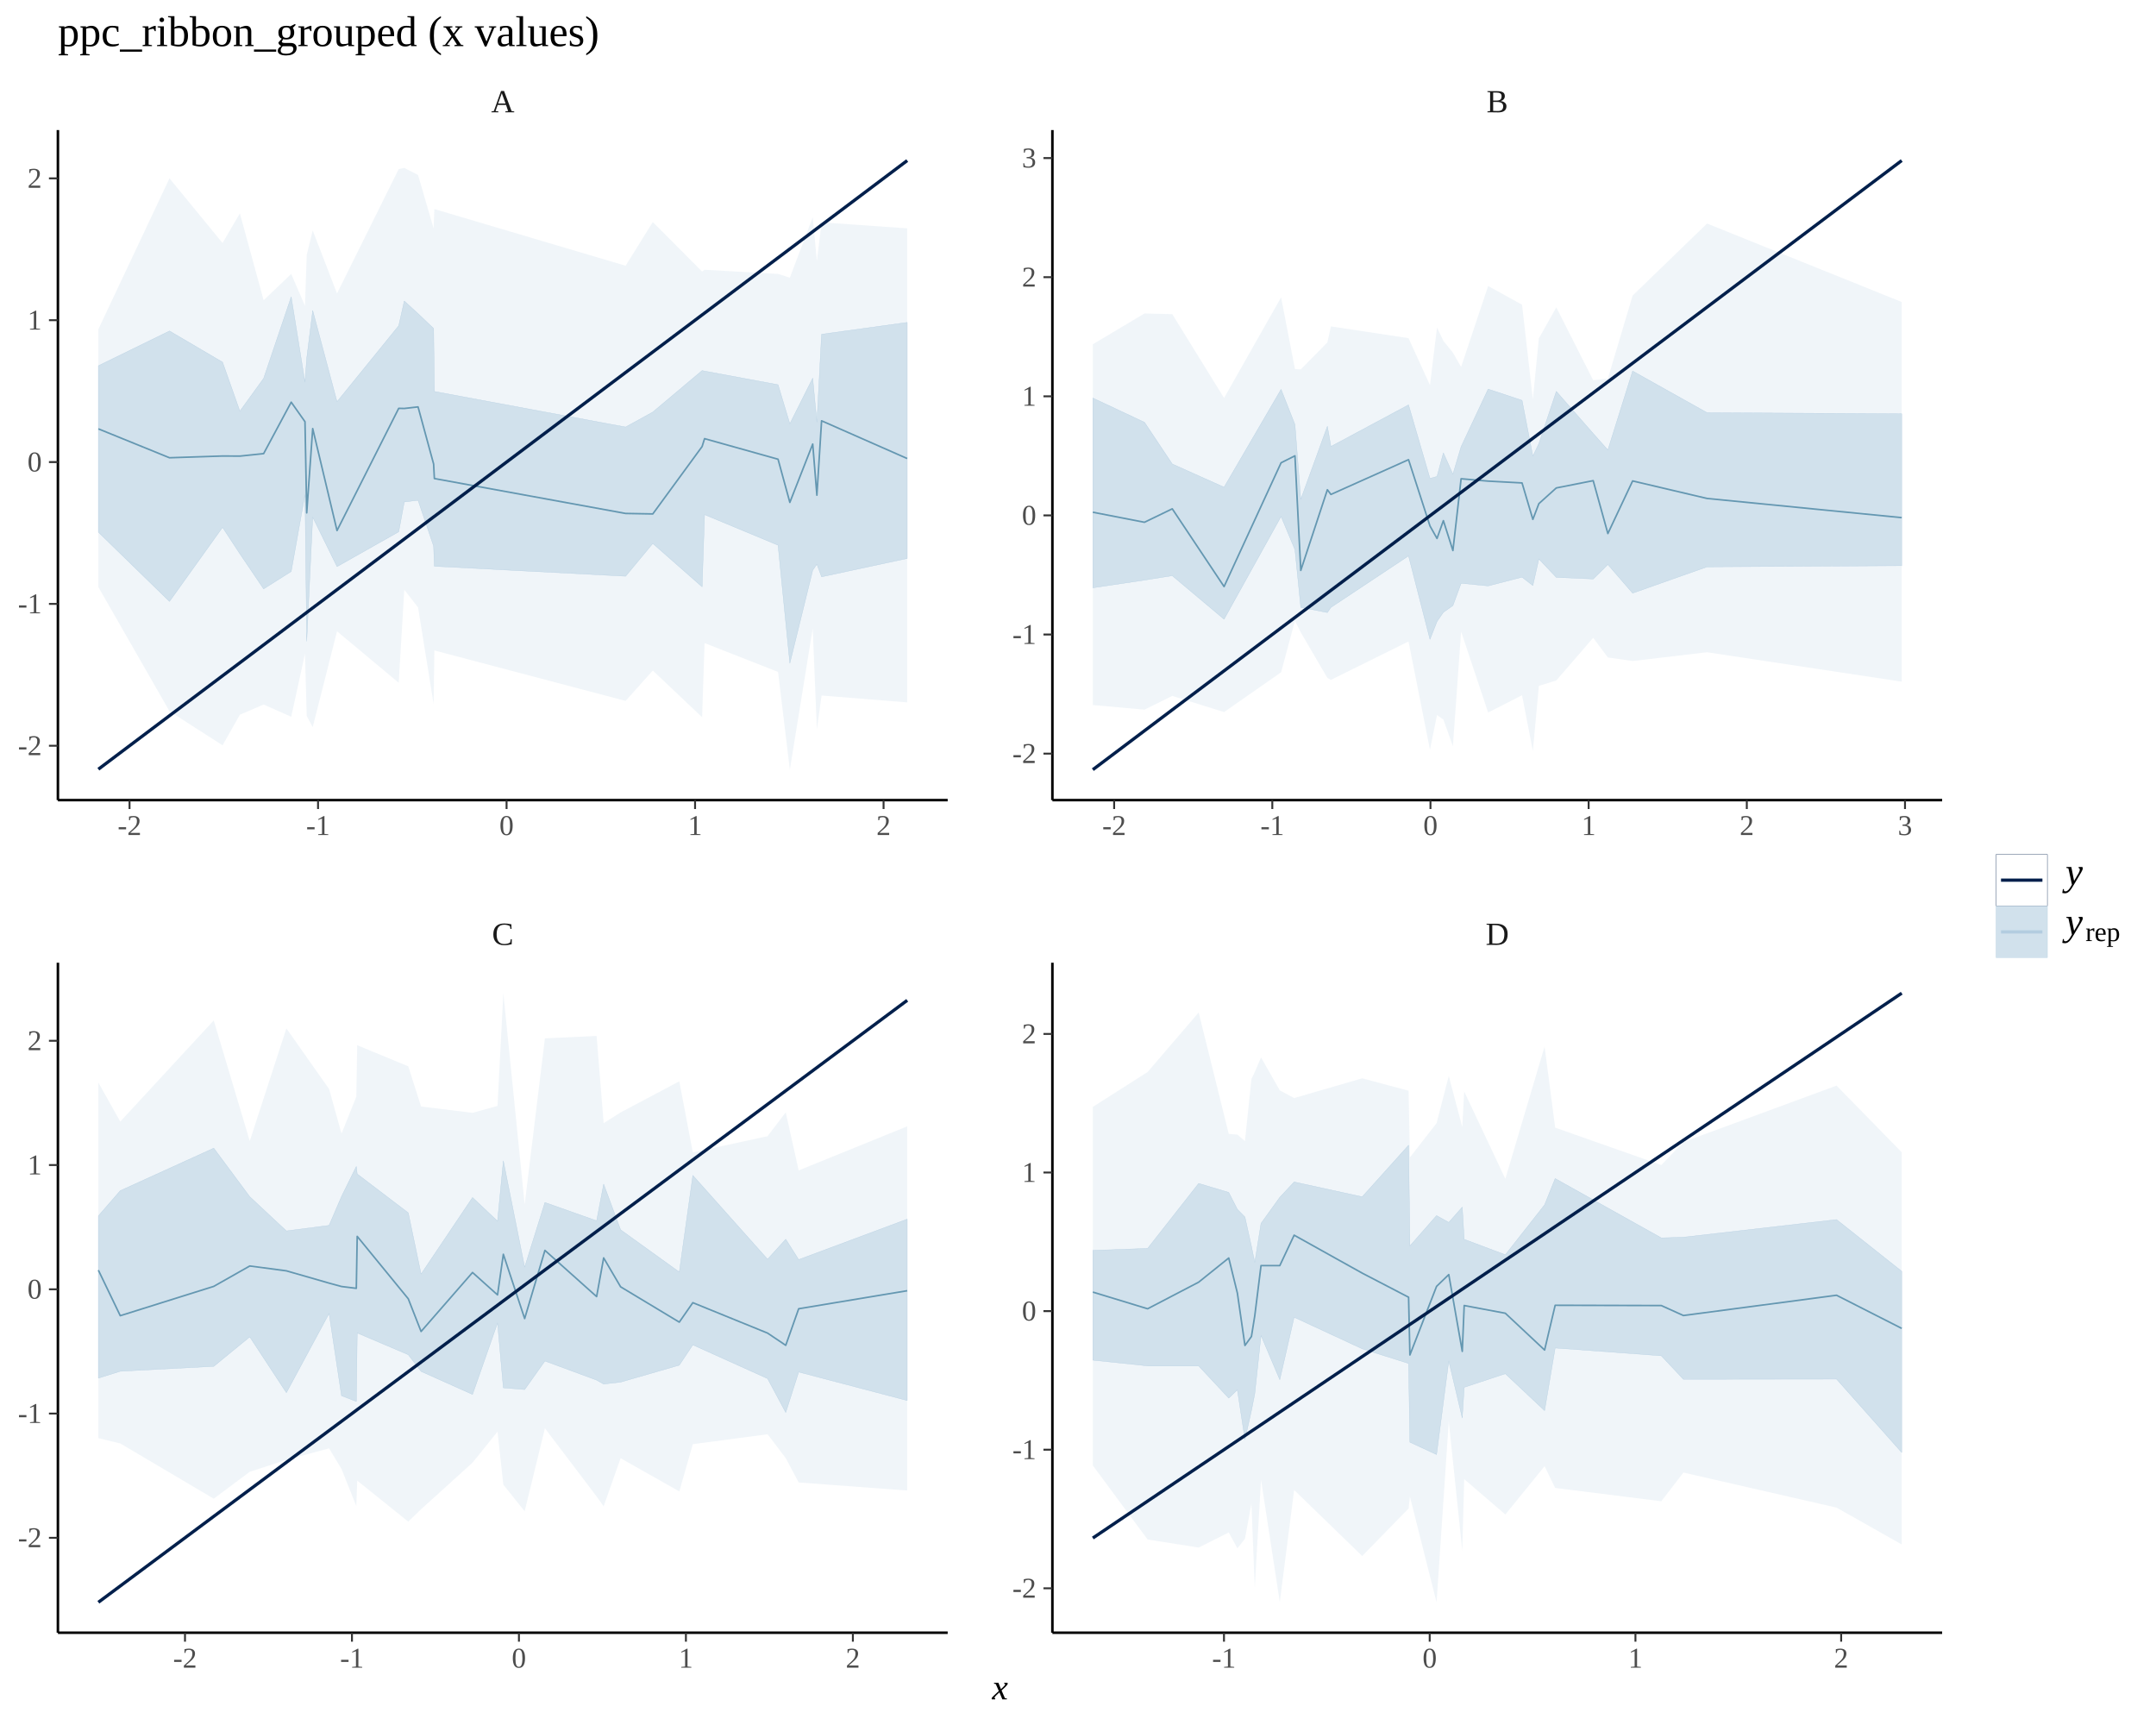
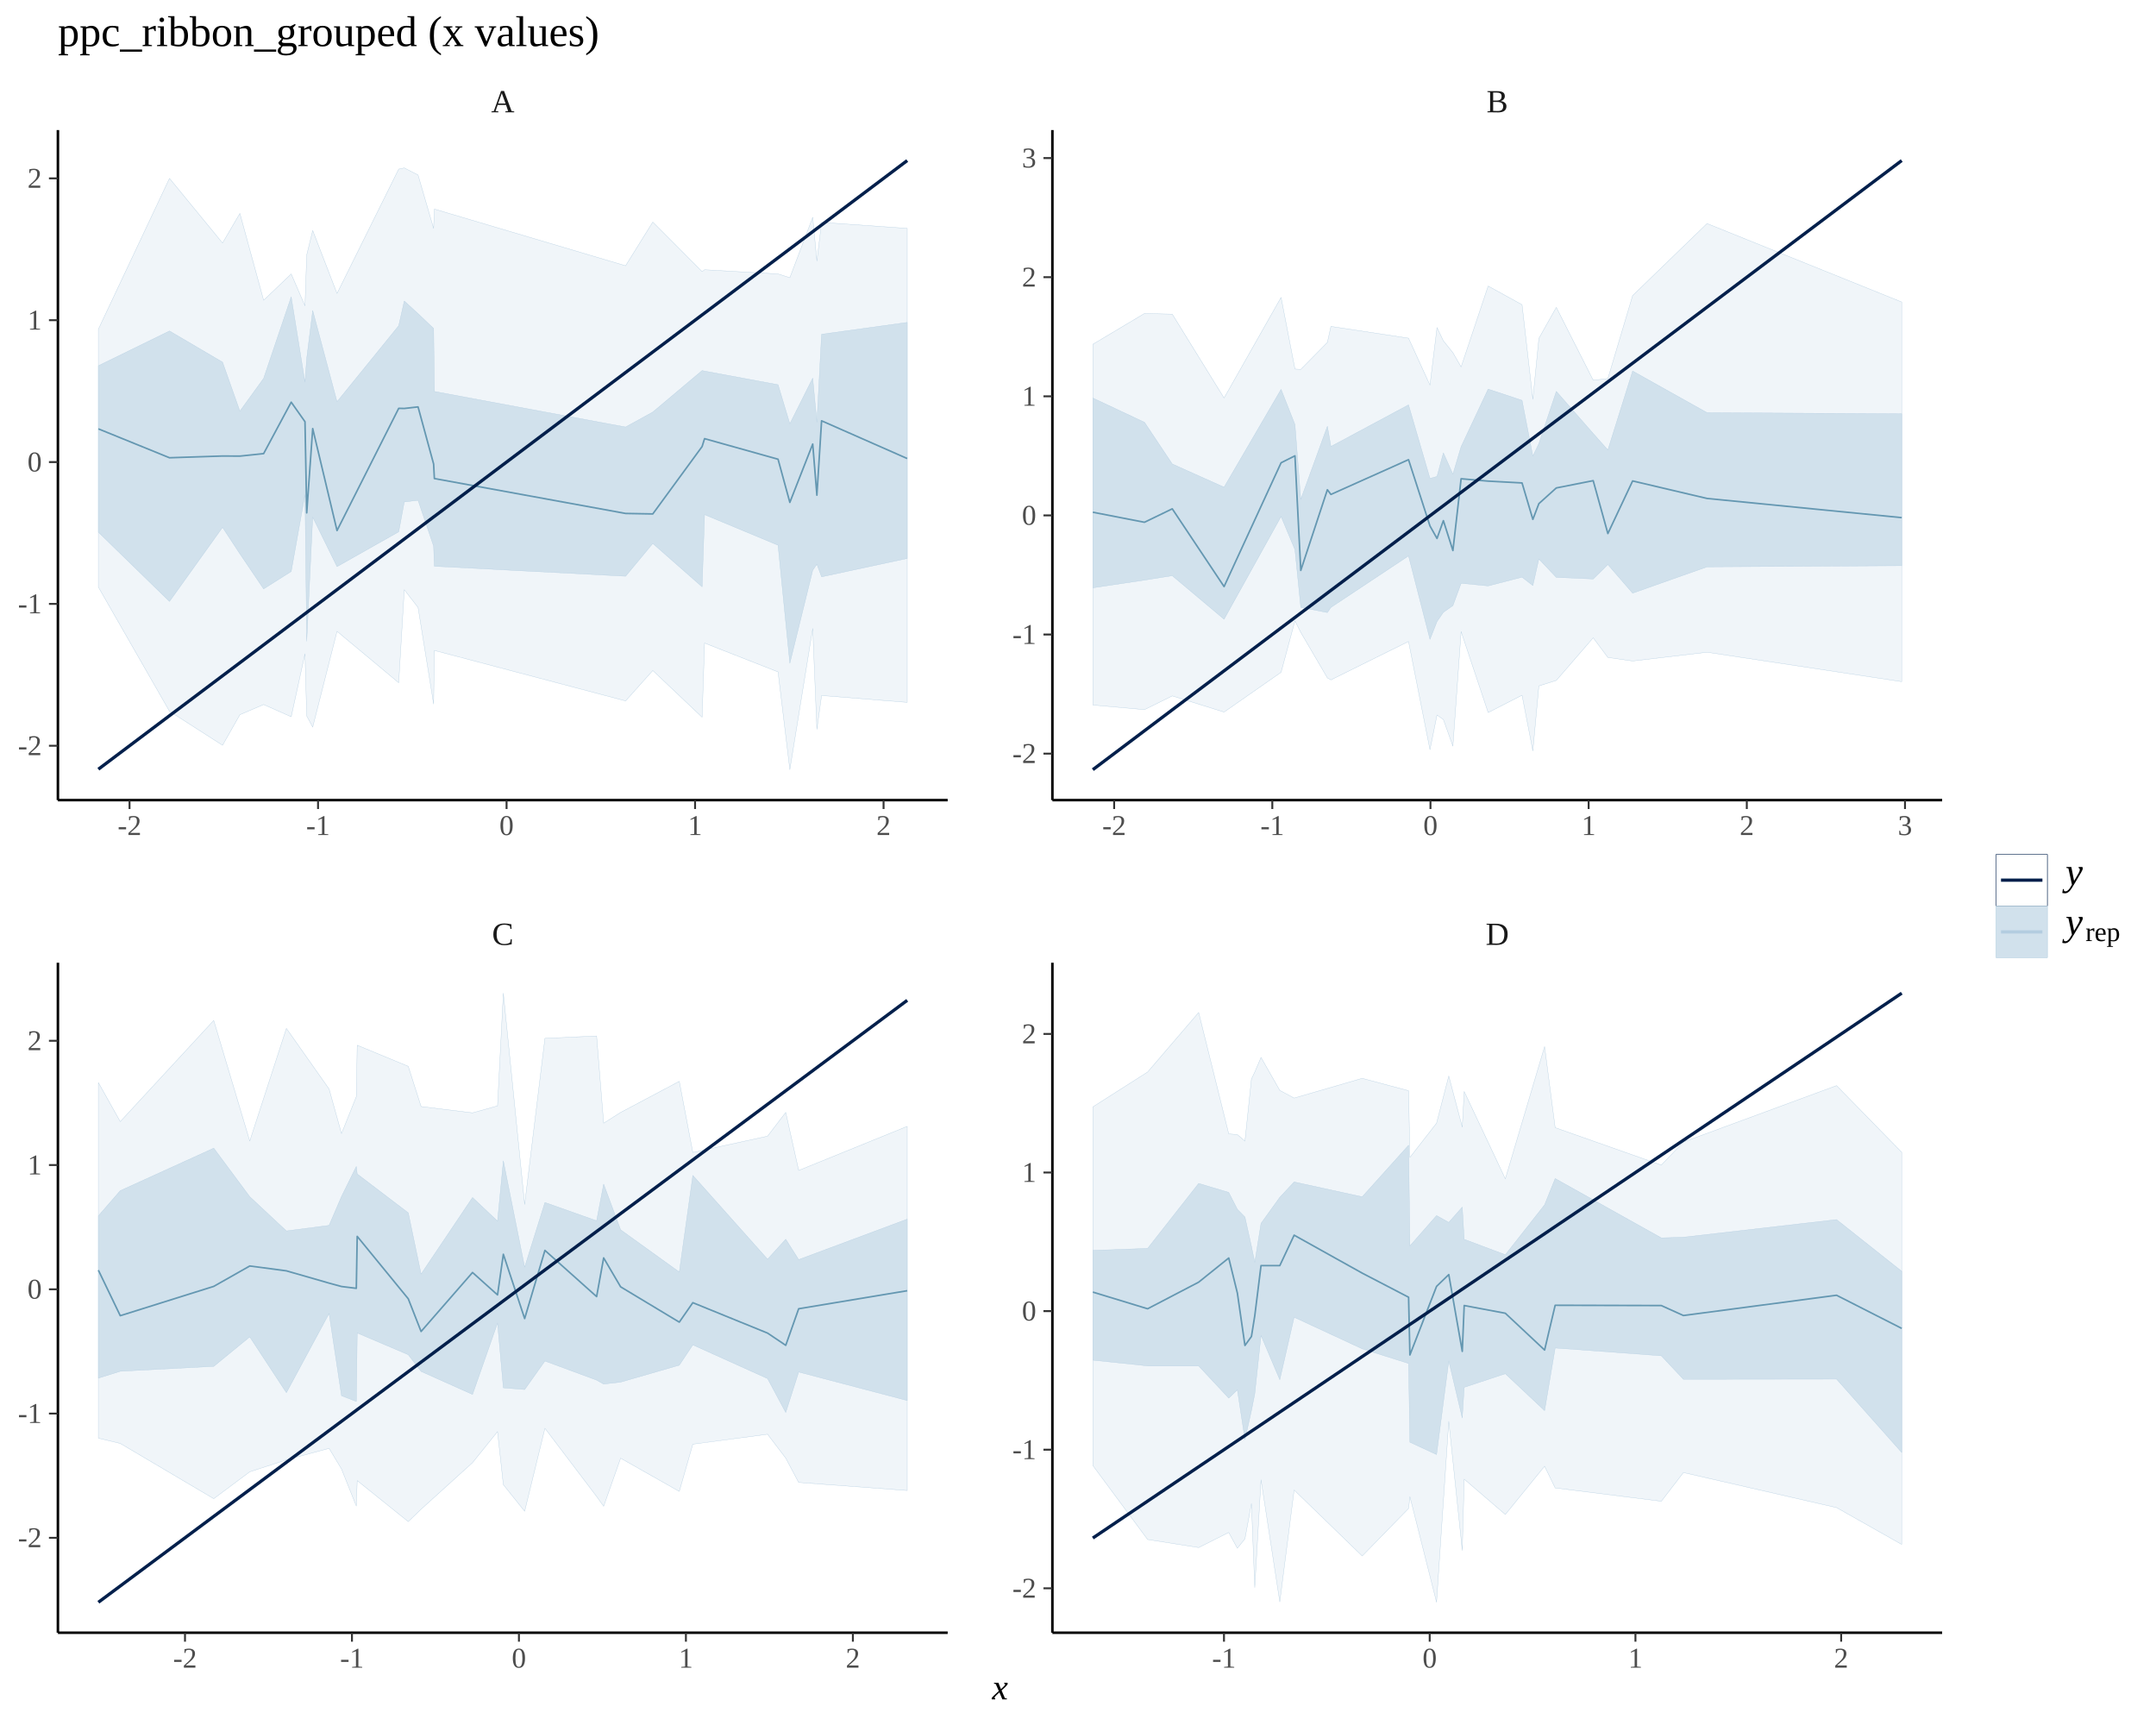
<svg xmlns="http://www.w3.org/2000/svg" viewBox="0 0 720.00 576.00">
  <defs>
    <style type="text/css">
    line, polyline, polygon, path, rect, circle {
      fill: none;
      stroke: #000000;
      stroke-linecap: round;
      stroke-linejoin: round;
      stroke-miterlimit: 10.00;
    }
  </style>
  </defs>
  <rect width="100%" height="100%" style="stroke: none; fill: #FFFFFF;" />
  <defs>
    <clipPath id="cpMTkuMzR8MzE2LjQ4fDI2Ny4xN3w0My40NA==">
      <rect x="19.34" y="43.44" width="297.14" height="223.72" />
    </clipPath>
  </defs>
-   <polygon points="32.85,109.93 56.60,59.55 74.32,81.15 80.11,71.25 88.04,100.26 97.25,91.47 101.85,102.12 102.43,85.12 104.43,76.96 112.55,98.00 133.15,56.46 135.01,56.07 139.61,58.43 144.81,76.28 145.06,69.81 208.92,88.74 218.00,74.14 234.47,90.69 235.29,90.07 259.83,91.47 263.77,92.73 271.41,72.55 272.80,87.17 274.37,74.25 302.97,76.25 302.97,234.53 274.37,232.24 272.80,243.55 271.41,209.84 263.77,257.00 259.83,224.36 235.29,214.73 234.47,239.49 218.00,223.89 208.92,234.04 145.06,217.19 144.81,235.09 139.61,202.83 135.01,196.91 133.15,227.98 112.55,210.80 104.43,242.80 102.43,239.07 101.85,218.29 97.25,239.34 88.04,235.25 80.11,238.65 74.32,248.86 56.60,237.49 32.85,196.03 " style="stroke-width: 1.07; stroke: none; fill: #D1E1EC; fill-opacity: 0.33;" clip-path="url(#cpMTkuMzR8MzE2LjQ4fDI2Ny4xN3w0My40NA==)" />
+   <polygon points="32.85,109.93 56.60,59.55 74.32,81.15 80.11,71.25 88.04,100.26 97.25,91.47 101.85,102.12 102.43,85.12 104.43,76.96 112.55,98.00 133.15,56.46 135.01,56.07 139.61,58.43 144.81,76.28 145.06,69.81 208.92,88.74 218.00,74.14 234.47,90.69 235.29,90.07 259.83,91.47 263.77,92.73 271.41,72.55 272.80,87.17 274.37,74.25 302.97,76.25 302.97,234.53 274.37,232.24 272.80,243.55 271.41,209.84 263.77,257.00 259.83,224.36 235.29,214.73 234.47,239.49 218.00,223.89 208.92,234.04 145.06,217.19 144.81,235.09 139.61,202.83 135.01,196.91 133.15,227.98 112.55,210.80 104.43,242.80 102.43,239.07 101.85,218.29 97.25,239.34 88.04,235.25 80.11,238.65 74.32,248.86 56.60,237.49 32.85,196.03 " style="stroke-width: 0.11; stroke: #B3CDE0; fill: #D1E1EC; fill-opacity: 0.33;" clip-path="url(#cpMTkuMzR8MzE2LjQ4fDI2Ny4xN3w0My40NA==)" />
  <polygon points="32.85,122.13 56.60,110.52 74.32,120.93 80.11,137.30 88.04,126.35 97.25,99.12 101.85,127.62 102.43,119.64 104.43,103.68 112.55,134.14 133.15,108.77 135.01,100.52 139.61,104.73 144.81,109.68 145.06,130.71 208.92,142.59 218.00,137.59 234.47,123.74 235.29,123.91 259.83,128.46 263.77,141.51 271.41,126.27 272.80,140.99 274.37,111.61 302.97,107.66 302.97,186.47 274.37,192.61 272.80,188.39 271.41,190.41 263.77,221.48 259.83,182.05 235.29,171.84 234.47,195.95 218.00,181.47 208.92,192.41 145.06,189.08 144.81,182.37 139.61,167.05 135.01,167.61 133.15,177.57 112.55,189.20 104.43,172.68 102.43,214.12 101.85,165.14 97.25,190.82 88.04,196.64 80.11,184.92 74.32,176.09 56.60,200.83 32.85,177.70 " style="stroke-width: 0.11; stroke: #B3CDE0; fill: #D1E1EC;" clip-path="url(#cpMTkuMzR8MzE2LjQ4fDI2Ny4xN3w0My40NA==)" />
  <polyline points="32.85,143.20 56.60,152.85 74.32,152.27 80.11,152.30 88.04,151.47 97.25,134.29 101.85,140.81 102.43,171.25 104.43,143.11 112.55,177.16 133.15,136.35 135.01,136.39 139.61,135.87 144.81,154.95 145.06,159.79 208.92,171.45 218.00,171.61 234.47,149.10 235.29,146.47 259.83,153.34 263.77,167.76 271.41,148.27 272.80,165.35 274.37,140.51 302.97,153.11 " style="stroke-width: 0.53; stroke: #6497B1; stroke-linecap: butt;" clip-path="url(#cpMTkuMzR8MzE2LjQ4fDI2Ny4xN3w0My40NA==)" />
  <polyline points="32.85,256.85 56.60,238.98 74.32,225.65 80.11,221.30 88.04,215.33 97.25,208.40 101.85,204.94 102.43,204.50 104.43,202.99 112.55,196.89 133.15,181.39 135.01,179.99 139.61,176.53 144.81,172.61 145.06,172.43 208.92,124.37 218.00,117.54 234.47,105.15 235.29,104.54 259.83,86.07 263.77,83.11 271.41,77.36 272.80,76.31 274.37,75.13 302.97,53.61 " style="stroke-width: 1.07; stroke: #011F4B; stroke-linecap: butt;" clip-path="url(#cpMTkuMzR8MzE2LjQ4fDI2Ny4xN3w0My40NA==)" />
  <defs>
    <clipPath id="cpMC4wMHw3MjAuMDB8NTc2LjAwfDAuMDA=">
      <rect x="0.00" y="0.00" width="720.00" height="576.00" />
    </clipPath>
  </defs>
  <defs>
    <clipPath id="cpMTkuMzR8MzE2LjQ4fDU0NS4xOXwzMjEuNDY=">
      <rect x="19.34" y="321.46" width="297.14" height="223.72" />
    </clipPath>
  </defs>
-   <polygon points="32.85,361.48 40.16,374.52 71.38,340.73 83.41,381.02 95.64,343.39 109.90,363.63 114.05,378.53 118.99,366.19 119.29,349.01 136.34,356.06 140.62,369.48 157.80,371.59 166.15,369.27 168.09,331.63 175.21,402.18 181.98,346.72 199.24,345.92 201.59,375.05 207.25,371.46 226.85,361.07 231.37,384.82 256.33,379.38 262.40,371.44 266.72,390.82 302.97,376.10 302.97,497.70 266.72,495.01 262.40,486.88 256.33,478.91 231.37,482.23 226.85,498.00 207.25,486.91 201.59,502.97 199.24,499.69 181.98,476.92 175.21,504.63 168.09,495.74 166.15,478.04 157.80,488.40 140.62,503.96 136.34,508.09 119.29,494.39 118.99,502.89 114.05,490.52 109.90,483.62 95.64,487.47 83.41,491.45 71.38,500.43 40.16,481.98 32.85,480.22 " style="stroke-width: 1.07; stroke: none; fill: #D1E1EC; fill-opacity: 0.33;" clip-path="url(#cpMTkuMzR8MzE2LjQ4fDU0NS4xOXwzMjEuNDY=)" />
+   <polygon points="32.85,361.48 40.16,374.52 71.38,340.73 83.41,381.02 95.64,343.39 109.90,363.63 114.05,378.53 118.99,366.19 119.29,349.01 136.34,356.06 140.62,369.48 157.80,371.59 166.15,369.27 168.09,331.63 175.21,402.18 181.98,346.72 199.24,345.92 201.59,375.05 207.25,371.46 226.85,361.07 231.37,384.82 256.33,379.38 262.40,371.44 266.72,390.82 302.97,376.10 302.97,497.70 266.72,495.01 262.40,486.88 256.33,478.91 231.37,482.23 226.85,498.00 207.25,486.91 201.59,502.97 199.24,499.69 181.98,476.92 175.21,504.63 168.09,495.74 166.15,478.04 157.80,488.40 140.62,503.96 136.34,508.09 119.29,494.39 118.99,502.89 114.05,490.52 109.90,483.62 95.64,487.47 83.41,491.45 71.38,500.43 40.16,481.98 32.85,480.22 " style="stroke-width: 0.11; stroke: #B3CDE0; fill: #D1E1EC; fill-opacity: 0.33;" clip-path="url(#cpMTkuMzR8MzE2LjQ4fDU0NS4xOXwzMjEuNDY=)" />
  <polygon points="32.85,406.00 40.16,397.59 71.38,383.39 83.41,399.60 95.64,411.02 109.90,409.17 114.05,399.52 118.99,389.50 119.29,392.01 136.34,404.98 140.62,425.43 157.80,399.87 166.15,407.74 168.09,387.63 175.21,423.13 181.98,401.52 199.24,407.63 201.59,395.39 207.25,410.64 226.85,424.75 231.37,392.48 256.33,420.47 262.40,413.79 266.72,420.60 302.97,407.09 302.97,467.65 266.72,458.13 262.40,471.65 256.33,460.32 231.37,449.07 226.85,455.85 207.25,461.51 201.59,462.16 199.24,460.83 181.98,454.46 175.21,463.99 168.09,463.41 166.15,441.79 157.80,465.61 140.62,457.93 136.34,452.35 119.29,445.09 118.99,467.96 114.05,466.05 109.90,438.58 95.64,465.04 83.41,446.40 71.38,456.24 40.16,457.89 32.85,460.18 " style="stroke-width: 0.11; stroke: #B3CDE0; fill: #D1E1EC;" clip-path="url(#cpMTkuMzR8MzE2LjQ4fDU0NS4xOXwzMjEuNDY=)" />
  <polyline points="32.85,424.12 40.16,439.33 71.38,429.54 83.41,422.73 95.64,424.35 109.90,428.45 114.05,429.58 118.99,430.19 119.29,412.84 136.34,433.68 140.62,444.60 157.80,424.90 166.15,432.38 168.09,418.81 175.21,440.29 181.98,417.52 199.24,432.95 201.59,420.03 207.25,429.68 226.85,441.48 231.37,434.98 256.33,445.14 262.40,449.22 266.72,437.01 302.97,430.99 " style="stroke-width: 0.53; stroke: #6497B1; stroke-linecap: butt;" clip-path="url(#cpMTkuMzR8MzE2LjQ4fDU0NS4xOXwzMjEuNDY=)" />
  <polyline points="32.85,535.02 40.16,529.58 71.38,506.34 83.41,497.39 95.64,488.29 109.90,477.68 114.05,474.59 118.99,470.92 119.29,470.69 136.34,458.01 140.62,454.83 157.80,442.04 166.15,435.83 168.09,434.38 175.21,429.09 181.98,424.05 199.24,411.20 201.59,409.46 207.25,405.24 226.85,390.66 231.37,387.30 256.33,368.73 262.40,364.21 266.72,361.00 302.97,334.02 " style="stroke-width: 1.07; stroke: #011F4B; stroke-linecap: butt;" clip-path="url(#cpMTkuMzR8MzE2LjQ4fDU0NS4xOXwzMjEuNDY=)" />
  <defs>
    <clipPath id="cpMC4wMHw3MjAuMDB8NTc2LjAwfDAuMDA=">
      <rect x="0.00" y="0.00" width="720.00" height="576.00" />
    </clipPath>
  </defs>
  <defs>
    <clipPath id="cpMzUxLjQ1fDY0OC41OHwyNjcuMTd8NDMuNDQ=">
      <rect x="351.45" y="43.44" width="297.14" height="223.72" />
    </clipPath>
  </defs>
-   <polygon points="364.95,114.96 382.20,104.67 391.48,104.90 408.78,132.90 427.82,99.30 432.45,123.23 434.40,123.35 443.28,114.33 444.46,108.99 470.38,112.92 477.54,128.61 479.89,109.38 482.02,113.81 485.20,117.76 487.94,122.53 496.97,95.51 508.29,101.74 511.90,133.34 513.91,112.99 519.73,102.63 532.05,126.96 536.95,126.42 545.22,98.70 570.07,74.64 635.08,100.84 635.08,227.61 570.07,217.79 545.22,220.72 536.95,219.53 532.05,212.97 519.73,227.21 513.91,229.02 511.90,250.74 508.29,232.14 496.97,237.93 487.94,210.88 485.20,249.15 482.02,240.26 479.89,238.75 477.54,250.34 470.38,214.19 444.46,227.02 443.28,226.36 434.40,211.16 432.45,207.31 427.82,224.49 408.78,237.77 391.48,232.37 382.20,236.96 364.95,235.42 " style="stroke-width: 1.07; stroke: none; fill: #D1E1EC; fill-opacity: 0.33;" clip-path="url(#cpMzUxLjQ1fDY0OC41OHwyNjcuMTd8NDMuNDQ=)" />
+   <polygon points="364.95,114.96 382.20,104.67 391.48,104.90 408.78,132.90 427.82,99.30 432.45,123.23 434.40,123.35 443.28,114.33 444.46,108.99 470.38,112.92 477.54,128.61 479.89,109.38 482.02,113.81 485.20,117.76 487.94,122.53 496.97,95.51 508.29,101.74 511.90,133.34 513.91,112.99 519.73,102.63 532.05,126.96 536.95,126.42 545.22,98.70 570.07,74.64 635.08,100.84 635.08,227.61 570.07,217.79 545.22,220.72 536.95,219.53 532.05,212.97 519.73,227.21 513.91,229.02 511.90,250.74 508.29,232.14 496.97,237.93 487.94,210.88 485.20,249.15 482.02,240.26 479.89,238.75 477.54,250.34 470.38,214.19 444.46,227.02 443.28,226.36 434.40,211.16 432.45,207.31 427.82,224.49 408.78,237.77 391.48,232.37 382.20,236.96 364.95,235.42 " style="stroke-width: 0.11; stroke: #B3CDE0; fill: #D1E1EC; fill-opacity: 0.33;" clip-path="url(#cpMzUxLjQ1fDY0OC41OHwyNjcuMTd8NDMuNDQ=)" />
  <polygon points="364.95,132.91 382.20,141.01 391.48,154.93 408.78,162.68 427.82,130.02 432.45,141.76 434.40,166.74 443.28,142.34 444.46,149.09 470.38,135.19 477.54,159.75 479.89,159.10 482.02,151.22 485.20,158.34 487.94,149.15 496.97,129.93 508.29,133.68 511.90,152.29 513.91,148.13 519.73,130.68 532.05,144.75 536.95,150.26 545.22,123.90 570.07,137.80 635.08,138.16 635.08,188.88 570.07,189.28 545.22,198.06 536.95,188.51 532.05,193.33 519.73,192.79 513.91,186.63 511.90,195.52 508.29,192.72 496.97,195.64 487.94,194.76 485.20,202.21 482.02,204.45 479.89,207.53 477.54,213.49 470.38,185.62 444.46,202.82 443.28,204.54 434.40,202.81 432.45,183.55 427.82,172.46 408.78,206.77 391.48,192.23 382.20,193.71 364.95,196.28 " style="stroke-width: 0.11; stroke: #B3CDE0; fill: #D1E1EC;" clip-path="url(#cpMzUxLjQ1fDY0OC41OHwyNjcuMTd8NDMuNDQ=)" />
  <polyline points="364.95,171.04 382.20,174.39 391.48,169.90 408.78,195.87 427.82,154.53 432.45,152.20 434.40,190.46 443.28,163.53 444.46,165.10 470.38,153.49 477.54,175.62 479.89,179.80 482.02,173.85 485.20,183.83 487.94,159.86 496.97,160.65 508.29,161.26 511.90,173.43 513.91,168.17 519.73,162.93 532.05,160.50 536.95,178.16 545.22,160.59 570.07,166.44 635.08,172.85 " style="stroke-width: 0.53; stroke: #6497B1; stroke-linecap: butt;" clip-path="url(#cpMzUxLjQ1fDY0OC41OHwyNjcuMTd8NDMuNDQ=)" />
  <polyline points="364.95,257.00 382.20,244.01 391.48,237.02 408.78,224.00 427.82,209.66 432.45,206.18 434.40,204.71 443.28,198.02 444.46,197.13 470.38,177.62 477.54,172.22 479.89,170.45 482.02,168.86 485.20,166.46 487.94,164.40 496.97,157.60 508.29,149.07 511.90,146.35 513.91,144.84 519.73,140.46 532.05,131.18 536.95,127.49 545.22,121.27 570.07,102.55 635.08,53.61 " style="stroke-width: 1.07; stroke: #011F4B; stroke-linecap: butt;" clip-path="url(#cpMzUxLjQ1fDY0OC41OHwyNjcuMTd8NDMuNDQ=)" />
  <defs>
    <clipPath id="cpMC4wMHw3MjAuMDB8NTc2LjAwfDAuMDA=">
      <rect x="0.00" y="0.00" width="720.00" height="576.00" />
    </clipPath>
  </defs>
  <defs>
    <clipPath id="cpMzUxLjQ1fDY0OC41OHw1NDUuMTl8MzIxLjQ2">
      <rect x="351.45" y="321.46" width="297.14" height="223.72" />
    </clipPath>
  </defs>
-   <polygon points="364.95,369.61 383.25,357.96 400.30,338.08 410.34,378.62 413.22,378.86 415.75,381.03 417.92,360.31 419.03,357.98 421.12,353.09 427.39,364.09 432.18,366.66 454.91,360.07 470.40,364.21 470.84,386.48 479.74,375.05 483.82,359.28 488.33,376.37 488.97,364.46 502.71,393.63 515.82,349.46 519.35,376.54 554.80,389.02 562.18,381.34 613.32,362.50 635.08,384.76 635.08,515.71 613.32,503.41 562.18,491.70 554.80,501.29 519.35,496.84 515.82,489.58 502.71,505.71 488.97,493.90 488.33,517.73 483.82,474.62 479.74,535.02 470.84,499.73 470.40,503.70 454.91,519.57 432.18,497.53 427.39,534.92 421.12,494.13 419.03,530.12 417.92,502.06 415.75,513.83 413.22,516.99 410.34,511.71 400.30,516.75 383.25,514.06 364.95,489.34 " style="stroke-width: 1.07; stroke: none; fill: #D1E1EC; fill-opacity: 0.33;" clip-path="url(#cpMzUxLjQ1fDY0OC41OHw1NDUuMTl8MzIxLjQ2)" />
+   <polygon points="364.95,369.61 383.25,357.96 400.30,338.08 410.34,378.62 413.22,378.86 415.75,381.03 417.92,360.31 419.03,357.98 421.12,353.09 427.39,364.09 432.18,366.66 454.91,360.07 470.40,364.21 470.84,386.48 479.74,375.05 483.82,359.28 488.33,376.37 488.97,364.46 502.71,393.63 515.82,349.46 519.35,376.54 554.80,389.02 562.18,381.34 613.32,362.50 635.08,384.76 635.08,515.71 613.32,503.41 562.18,491.70 554.80,501.29 519.35,496.84 515.82,489.58 502.71,505.71 488.97,493.90 488.33,517.73 483.82,474.62 479.74,535.02 470.84,499.73 470.40,503.70 454.91,519.57 432.18,497.53 427.39,534.92 421.12,494.13 419.03,530.12 417.92,502.06 415.75,513.83 413.22,516.99 410.34,511.71 400.30,516.75 383.25,514.06 364.95,489.34 " style="stroke-width: 0.11; stroke: #B3CDE0; fill: #D1E1EC; fill-opacity: 0.33;" clip-path="url(#cpMzUxLjQ1fDY0OC41OHw1NDUuMTl8MzIxLjQ2)" />
  <polygon points="364.95,417.52 383.25,416.86 400.30,395.16 410.34,398.17 413.22,403.81 415.75,406.39 417.92,416.16 419.03,421.55 421.12,408.51 427.39,399.80 432.18,394.67 454.91,399.63 470.40,382.41 470.84,416.03 479.74,405.90 483.82,408.18 488.33,403.07 488.97,413.83 502.71,418.98 515.82,402.31 519.35,393.54 554.80,413.35 562.18,413.12 613.32,407.24 635.08,424.49 635.08,485.00 613.32,460.50 562.18,460.56 554.80,452.71 519.35,450.11 515.82,471.03 502.71,458.70 488.97,463.24 488.33,473.49 483.82,454.46 479.74,485.69 470.84,481.57 470.40,455.27 454.91,450.38 432.18,439.84 427.39,460.71 421.12,445.94 419.03,465.42 417.92,471.02 415.75,480.68 413.22,464.10 410.34,466.85 400.30,456.10 383.25,456.09 364.95,454.17 " style="stroke-width: 0.11; stroke: #B3CDE0; fill: #D1E1EC;" clip-path="url(#cpMzUxLjQ1fDY0OC41OHw1NDUuMTl8MzIxLjQ2)" />
  <polyline points="364.95,431.44 383.25,437.02 400.30,428.13 410.34,420.06 413.22,431.77 415.75,449.27 417.92,446.27 419.03,439.37 421.12,422.60 427.39,422.60 432.18,412.44 454.91,425.11 470.40,433.16 470.84,452.44 479.74,429.54 483.82,425.60 488.33,451.24 488.97,435.93 502.71,438.51 515.82,450.79 519.35,435.85 554.80,435.94 562.18,439.27 613.32,432.50 635.08,443.57 " style="stroke-width: 0.53; stroke: #6497B1; stroke-linecap: butt;" clip-path="url(#cpMzUxLjQ1fDY0OC41OHw1NDUuMTl8MzIxLjQ2)" />
  <polyline points="364.95,513.57 383.25,501.24 400.30,489.76 410.34,483.00 413.22,481.06 415.75,479.36 417.92,477.89 419.03,477.15 421.12,475.74 427.39,471.51 432.18,468.29 454.91,452.98 470.40,442.55 470.84,442.25 479.74,436.26 483.82,433.51 488.33,430.47 488.97,430.04 502.71,420.78 515.82,411.96 519.35,409.57 554.80,385.70 562.18,380.73 613.32,346.29 635.08,331.63 " style="stroke-width: 1.07; stroke: #011F4B; stroke-linecap: butt;" clip-path="url(#cpMzUxLjQ1fDY0OC41OHw1NDUuMTl8MzIxLjQ2)" />
  <defs>
    <clipPath id="cpMC4wMHw3MjAuMDB8NTc2LjAwfDAuMDA=">
      <rect x="0.00" y="0.00" width="720.00" height="576.00" />
    </clipPath>
  </defs>
  <defs>
    <clipPath id="cpMTkuMzR8MzE2LjQ4fDMyMS40NnwzMDIuNTE=">
      <rect x="19.34" y="302.51" width="297.14" height="18.95" />
    </clipPath>
  </defs>
  <g clip-path="url(#cpMTkuMzR8MzE2LjQ4fDMyMS40NnwzMDIuNTE=)">
    <text x="164.31" y="315.51" style="font-size: 10.80px; fill: #1A1A1A; font-family: Liberation Serif;" textLength="7.20px" lengthAdjust="spacingAndGlyphs">C</text>
  </g>
  <defs>
    <clipPath id="cpMC4wMHw3MjAuMDB8NTc2LjAwfDAuMDA=">
      <rect x="0.00" y="0.00" width="720.00" height="576.00" />
    </clipPath>
  </defs>
  <defs>
    <clipPath id="cpMzUxLjQ1fDY0OC41OHwzMjEuNDZ8MzAyLjUx">
      <rect x="351.45" y="302.51" width="297.14" height="18.95" />
    </clipPath>
  </defs>
  <g clip-path="url(#cpMzUxLjQ1fDY0OC41OHwzMjEuNDZ8MzAyLjUx)">
    <text x="496.12" y="315.51" style="font-size: 10.80px; fill: #1A1A1A; font-family: Liberation Serif;" textLength="7.80px" lengthAdjust="spacingAndGlyphs">D</text>
  </g>
  <defs>
    <clipPath id="cpMC4wMHw3MjAuMDB8NTc2LjAwfDAuMDA=">
      <rect x="0.00" y="0.00" width="720.00" height="576.00" />
    </clipPath>
  </defs>
  <defs>
    <clipPath id="cpMTkuMzR8MzE2LjQ4fDQzLjQ0fDI0LjQ5">
      <rect x="19.34" y="24.49" width="297.14" height="18.95" />
    </clipPath>
  </defs>
  <g clip-path="url(#cpMTkuMzR8MzE2LjQ4fDQzLjQ0fDI0LjQ5)">
    <text x="164.01" y="37.50" style="font-size: 10.80px; fill: #1A1A1A; font-family: Liberation Serif;" textLength="7.80px" lengthAdjust="spacingAndGlyphs">A</text>
  </g>
  <defs>
    <clipPath id="cpMC4wMHw3MjAuMDB8NTc2LjAwfDAuMDA=">
      <rect x="0.00" y="0.00" width="720.00" height="576.00" />
    </clipPath>
  </defs>
  <defs>
    <clipPath id="cpMzUxLjQ1fDY0OC41OHw0My40NHwyNC40OQ==">
      <rect x="351.45" y="24.49" width="297.14" height="18.95" />
    </clipPath>
  </defs>
  <g clip-path="url(#cpMzUxLjQ1fDY0OC41OHw0My40NHwyNC40OQ==)">
    <text x="496.41" y="37.50" style="font-size: 10.80px; fill: #1A1A1A; font-family: Liberation Serif;" textLength="7.20px" lengthAdjust="spacingAndGlyphs">B</text>
  </g>
  <defs>
    <clipPath id="cpMC4wMHw3MjAuMDB8NTc2LjAwfDAuMDA=">
      <rect x="0.00" y="0.00" width="720.00" height="576.00" />
    </clipPath>
  </defs>
  <polyline points="19.34,545.19 316.48,545.19 " style="stroke-width: 0.85; stroke-linecap: butt;" clip-path="url(#cpMC4wMHw3MjAuMDB8NTc2LjAwfDAuMDA=)" />
  <polyline points="61.78,548.17 61.78,545.19 " style="stroke-width: 0.64; stroke: #333333; stroke-linecap: butt;" clip-path="url(#cpMC4wMHw3MjAuMDB8NTc2LjAwfDAuMDA=)" />
  <polyline points="117.54,548.17 117.54,545.19 " style="stroke-width: 0.64; stroke: #333333; stroke-linecap: butt;" clip-path="url(#cpMC4wMHw3MjAuMDB8NTc2LjAwfDAuMDA=)" />
  <polyline points="173.30,548.17 173.30,545.19 " style="stroke-width: 0.64; stroke: #333333; stroke-linecap: butt;" clip-path="url(#cpMC4wMHw3MjAuMDB8NTc2LjAwfDAuMDA=)" />
  <polyline points="229.06,548.17 229.06,545.19 " style="stroke-width: 0.64; stroke: #333333; stroke-linecap: butt;" clip-path="url(#cpMC4wMHw3MjAuMDB8NTc2LjAwfDAuMDA=)" />
  <polyline points="284.82,548.17 284.82,545.19 " style="stroke-width: 0.64; stroke: #333333; stroke-linecap: butt;" clip-path="url(#cpMC4wMHw3MjAuMDB8NTc2LjAwfDAuMDA=)" />
  <g clip-path="url(#cpMC4wMHw3MjAuMDB8NTc2LjAwfDAuMDA=)">
    <text x="57.79" y="556.85" style="font-size: 9.60px; fill: #4D4D4D; font-family: Liberation Serif;" textLength="7.98px" lengthAdjust="spacingAndGlyphs">-2</text>
  </g>
  <g clip-path="url(#cpMC4wMHw3MjAuMDB8NTc2LjAwfDAuMDA=)">
    <text x="113.55" y="556.85" style="font-size: 9.60px; fill: #4D4D4D; font-family: Liberation Serif;" textLength="7.98px" lengthAdjust="spacingAndGlyphs">-1</text>
  </g>
  <g clip-path="url(#cpMC4wMHw3MjAuMDB8NTc2LjAwfDAuMDA=)">
    <text x="170.90" y="556.85" style="font-size: 9.60px; fill: #4D4D4D; font-family: Liberation Serif;" textLength="4.80px" lengthAdjust="spacingAndGlyphs">0</text>
  </g>
  <g clip-path="url(#cpMC4wMHw3MjAuMDB8NTc2LjAwfDAuMDA=)">
    <text x="226.66" y="556.85" style="font-size: 9.60px; fill: #4D4D4D; font-family: Liberation Serif;" textLength="4.80px" lengthAdjust="spacingAndGlyphs">1</text>
  </g>
  <g clip-path="url(#cpMC4wMHw3MjAuMDB8NTc2LjAwfDAuMDA=)">
    <text x="282.42" y="556.85" style="font-size: 9.60px; fill: #4D4D4D; font-family: Liberation Serif;" textLength="4.80px" lengthAdjust="spacingAndGlyphs">2</text>
  </g>
  <polyline points="351.45,545.19 648.58,545.19 " style="stroke-width: 0.85; stroke-linecap: butt;" clip-path="url(#cpMC4wMHw3MjAuMDB8NTc2LjAwfDAuMDA=)" />
  <polyline points="408.75,548.17 408.75,545.19 " style="stroke-width: 0.64; stroke: #333333; stroke-linecap: butt;" clip-path="url(#cpMC4wMHw3MjAuMDB8NTc2LjAwfDAuMDA=)" />
  <polyline points="477.45,548.17 477.45,545.19 " style="stroke-width: 0.64; stroke: #333333; stroke-linecap: butt;" clip-path="url(#cpMC4wMHw3MjAuMDB8NTc2LjAwfDAuMDA=)" />
  <polyline points="546.16,548.17 546.16,545.19 " style="stroke-width: 0.64; stroke: #333333; stroke-linecap: butt;" clip-path="url(#cpMC4wMHw3MjAuMDB8NTc2LjAwfDAuMDA=)" />
  <polyline points="614.86,548.17 614.86,545.19 " style="stroke-width: 0.64; stroke: #333333; stroke-linecap: butt;" clip-path="url(#cpMC4wMHw3MjAuMDB8NTc2LjAwfDAuMDA=)" />
  <g clip-path="url(#cpMC4wMHw3MjAuMDB8NTc2LjAwfDAuMDA=)">
    <text x="404.75" y="556.85" style="font-size: 9.60px; fill: #4D4D4D; font-family: Liberation Serif;" textLength="7.98px" lengthAdjust="spacingAndGlyphs">-1</text>
  </g>
  <g clip-path="url(#cpMC4wMHw3MjAuMDB8NTc2LjAwfDAuMDA=)">
    <text x="475.05" y="556.85" style="font-size: 9.60px; fill: #4D4D4D; font-family: Liberation Serif;" textLength="4.80px" lengthAdjust="spacingAndGlyphs">0</text>
  </g>
  <g clip-path="url(#cpMC4wMHw3MjAuMDB8NTc2LjAwfDAuMDA=)">
    <text x="543.76" y="556.85" style="font-size: 9.60px; fill: #4D4D4D; font-family: Liberation Serif;" textLength="4.80px" lengthAdjust="spacingAndGlyphs">1</text>
  </g>
  <g clip-path="url(#cpMC4wMHw3MjAuMDB8NTc2LjAwfDAuMDA=)">
    <text x="612.46" y="556.85" style="font-size: 9.60px; fill: #4D4D4D; font-family: Liberation Serif;" textLength="4.80px" lengthAdjust="spacingAndGlyphs">2</text>
  </g>
  <polyline points="19.34,267.17 316.48,267.17 " style="stroke-width: 0.85; stroke-linecap: butt;" clip-path="url(#cpMC4wMHw3MjAuMDB8NTc2LjAwfDAuMDA=)" />
  <polyline points="43.26,270.15 43.26,267.17 " style="stroke-width: 0.64; stroke: #333333; stroke-linecap: butt;" clip-path="url(#cpMC4wMHw3MjAuMDB8NTc2LjAwfDAuMDA=)" />
  <polyline points="106.21,270.15 106.21,267.17 " style="stroke-width: 0.64; stroke: #333333; stroke-linecap: butt;" clip-path="url(#cpMC4wMHw3MjAuMDB8NTc2LjAwfDAuMDA=)" />
  <polyline points="169.17,270.15 169.17,267.17 " style="stroke-width: 0.64; stroke: #333333; stroke-linecap: butt;" clip-path="url(#cpMC4wMHw3MjAuMDB8NTc2LjAwfDAuMDA=)" />
  <polyline points="232.12,270.15 232.12,267.17 " style="stroke-width: 0.64; stroke: #333333; stroke-linecap: butt;" clip-path="url(#cpMC4wMHw3MjAuMDB8NTc2LjAwfDAuMDA=)" />
  <polyline points="295.07,270.15 295.07,267.17 " style="stroke-width: 0.64; stroke: #333333; stroke-linecap: butt;" clip-path="url(#cpMC4wMHw3MjAuMDB8NTc2LjAwfDAuMDA=)" />
  <g clip-path="url(#cpMC4wMHw3MjAuMDB8NTc2LjAwfDAuMDA=)">
    <text x="39.27" y="278.83" style="font-size: 9.60px; fill: #4D4D4D; font-family: Liberation Serif;" textLength="7.98px" lengthAdjust="spacingAndGlyphs">-2</text>
  </g>
  <g clip-path="url(#cpMC4wMHw3MjAuMDB8NTc2LjAwfDAuMDA=)">
    <text x="102.22" y="278.83" style="font-size: 9.60px; fill: #4D4D4D; font-family: Liberation Serif;" textLength="7.98px" lengthAdjust="spacingAndGlyphs">-1</text>
  </g>
  <g clip-path="url(#cpMC4wMHw3MjAuMDB8NTc2LjAwfDAuMDA=)">
    <text x="166.77" y="278.83" style="font-size: 9.60px; fill: #4D4D4D; font-family: Liberation Serif;" textLength="4.80px" lengthAdjust="spacingAndGlyphs">0</text>
  </g>
  <g clip-path="url(#cpMC4wMHw3MjAuMDB8NTc2LjAwfDAuMDA=)">
    <text x="229.72" y="278.83" style="font-size: 9.60px; fill: #4D4D4D; font-family: Liberation Serif;" textLength="4.80px" lengthAdjust="spacingAndGlyphs">1</text>
  </g>
  <g clip-path="url(#cpMC4wMHw3MjAuMDB8NTc2LjAwfDAuMDA=)">
    <text x="292.67" y="278.83" style="font-size: 9.60px; fill: #4D4D4D; font-family: Liberation Serif;" textLength="4.80px" lengthAdjust="spacingAndGlyphs">2</text>
  </g>
  <polyline points="351.45,267.17 648.58,267.17 " style="stroke-width: 0.85; stroke-linecap: butt;" clip-path="url(#cpMC4wMHw3MjAuMDB8NTc2LjAwfDAuMDA=)" />
  <polyline points="372.07,270.15 372.07,267.17 " style="stroke-width: 0.64; stroke: #333333; stroke-linecap: butt;" clip-path="url(#cpMC4wMHw3MjAuMDB8NTc2LjAwfDAuMDA=)" />
  <polyline points="424.89,270.15 424.89,267.17 " style="stroke-width: 0.64; stroke: #333333; stroke-linecap: butt;" clip-path="url(#cpMC4wMHw3MjAuMDB8NTc2LjAwfDAuMDA=)" />
  <polyline points="477.71,270.15 477.71,267.17 " style="stroke-width: 0.64; stroke: #333333; stroke-linecap: butt;" clip-path="url(#cpMC4wMHw3MjAuMDB8NTc2LjAwfDAuMDA=)" />
  <polyline points="530.53,270.15 530.53,267.17 " style="stroke-width: 0.64; stroke: #333333; stroke-linecap: butt;" clip-path="url(#cpMC4wMHw3MjAuMDB8NTc2LjAwfDAuMDA=)" />
  <polyline points="583.35,270.15 583.35,267.17 " style="stroke-width: 0.64; stroke: #333333; stroke-linecap: butt;" clip-path="url(#cpMC4wMHw3MjAuMDB8NTc2LjAwfDAuMDA=)" />
  <polyline points="636.18,270.15 636.18,267.17 " style="stroke-width: 0.64; stroke: #333333; stroke-linecap: butt;" clip-path="url(#cpMC4wMHw3MjAuMDB8NTc2LjAwfDAuMDA=)" />
  <g clip-path="url(#cpMC4wMHw3MjAuMDB8NTc2LjAwfDAuMDA=)">
    <text x="368.08" y="278.83" style="font-size: 9.60px; fill: #4D4D4D; font-family: Liberation Serif;" textLength="7.98px" lengthAdjust="spacingAndGlyphs">-2</text>
  </g>
  <g clip-path="url(#cpMC4wMHw3MjAuMDB8NTc2LjAwfDAuMDA=)">
    <text x="420.90" y="278.83" style="font-size: 9.60px; fill: #4D4D4D; font-family: Liberation Serif;" textLength="7.98px" lengthAdjust="spacingAndGlyphs">-1</text>
  </g>
  <g clip-path="url(#cpMC4wMHw3MjAuMDB8NTc2LjAwfDAuMDA=)">
    <text x="475.31" y="278.83" style="font-size: 9.60px; fill: #4D4D4D; font-family: Liberation Serif;" textLength="4.80px" lengthAdjust="spacingAndGlyphs">0</text>
  </g>
  <g clip-path="url(#cpMC4wMHw3MjAuMDB8NTc2LjAwfDAuMDA=)">
    <text x="528.14" y="278.83" style="font-size: 9.60px; fill: #4D4D4D; font-family: Liberation Serif;" textLength="4.80px" lengthAdjust="spacingAndGlyphs">1</text>
  </g>
  <g clip-path="url(#cpMC4wMHw3MjAuMDB8NTc2LjAwfDAuMDA=)">
    <text x="580.96" y="278.83" style="font-size: 9.60px; fill: #4D4D4D; font-family: Liberation Serif;" textLength="4.80px" lengthAdjust="spacingAndGlyphs">2</text>
  </g>
  <g clip-path="url(#cpMC4wMHw3MjAuMDB8NTc2LjAwfDAuMDA=)">
    <text x="633.78" y="278.83" style="font-size: 9.60px; fill: #4D4D4D; font-family: Liberation Serif;" textLength="4.80px" lengthAdjust="spacingAndGlyphs">3</text>
  </g>
  <polyline points="351.45,267.17 351.45,43.44 " style="stroke-width: 0.85; stroke-linecap: butt;" clip-path="url(#cpMC4wMHw3MjAuMDB8NTc2LjAwfDAuMDA=)" />
  <g clip-path="url(#cpMC4wMHw3MjAuMDB8NTc2LjAwfDAuMDA=)">
    <text x="338.08" y="254.78" style="font-size: 9.60px; fill: #4D4D4D; font-family: Liberation Serif;" textLength="7.98px" lengthAdjust="spacingAndGlyphs">-2</text>
  </g>
  <g clip-path="url(#cpMC4wMHw3MjAuMDB8NTc2LjAwfDAuMDA=)">
    <text x="338.08" y="215.01" style="font-size: 9.60px; fill: #4D4D4D; font-family: Liberation Serif;" textLength="7.98px" lengthAdjust="spacingAndGlyphs">-1</text>
  </g>
  <g clip-path="url(#cpMC4wMHw3MjAuMDB8NTc2LjAwfDAuMDA=)">
    <text x="341.27" y="175.24" style="font-size: 9.60px; fill: #4D4D4D; font-family: Liberation Serif;" textLength="4.80px" lengthAdjust="spacingAndGlyphs">0</text>
  </g>
  <g clip-path="url(#cpMC4wMHw3MjAuMDB8NTc2LjAwfDAuMDA=)">
    <text x="341.27" y="135.47" style="font-size: 9.60px; fill: #4D4D4D; font-family: Liberation Serif;" textLength="4.80px" lengthAdjust="spacingAndGlyphs">1</text>
  </g>
  <g clip-path="url(#cpMC4wMHw3MjAuMDB8NTc2LjAwfDAuMDA=)">
    <text x="341.27" y="95.70" style="font-size: 9.60px; fill: #4D4D4D; font-family: Liberation Serif;" textLength="4.80px" lengthAdjust="spacingAndGlyphs">2</text>
  </g>
  <g clip-path="url(#cpMC4wMHw3MjAuMDB8NTc2LjAwfDAuMDA=)">
    <text x="341.27" y="55.92" style="font-size: 9.60px; fill: #4D4D4D; font-family: Liberation Serif;" textLength="4.80px" lengthAdjust="spacingAndGlyphs">3</text>
  </g>
  <polyline points="348.46,251.64 351.45,251.64 " style="stroke-width: 0.64; stroke: #333333; stroke-linecap: butt;" clip-path="url(#cpMC4wMHw3MjAuMDB8NTc2LjAwfDAuMDA=)" />
  <polyline points="348.46,211.87 351.45,211.87 " style="stroke-width: 0.64; stroke: #333333; stroke-linecap: butt;" clip-path="url(#cpMC4wMHw3MjAuMDB8NTc2LjAwfDAuMDA=)" />
  <polyline points="348.46,172.10 351.45,172.10 " style="stroke-width: 0.64; stroke: #333333; stroke-linecap: butt;" clip-path="url(#cpMC4wMHw3MjAuMDB8NTc2LjAwfDAuMDA=)" />
  <polyline points="348.46,132.33 351.45,132.33 " style="stroke-width: 0.64; stroke: #333333; stroke-linecap: butt;" clip-path="url(#cpMC4wMHw3MjAuMDB8NTc2LjAwfDAuMDA=)" />
  <polyline points="348.46,92.55 351.45,92.55 " style="stroke-width: 0.64; stroke: #333333; stroke-linecap: butt;" clip-path="url(#cpMC4wMHw3MjAuMDB8NTc2LjAwfDAuMDA=)" />
  <polyline points="348.46,52.78 351.45,52.78 " style="stroke-width: 0.64; stroke: #333333; stroke-linecap: butt;" clip-path="url(#cpMC4wMHw3MjAuMDB8NTc2LjAwfDAuMDA=)" />
  <polyline points="351.45,545.19 351.45,321.46 " style="stroke-width: 0.85; stroke-linecap: butt;" clip-path="url(#cpMC4wMHw3MjAuMDB8NTc2LjAwfDAuMDA=)" />
  <g clip-path="url(#cpMC4wMHw3MjAuMDB8NTc2LjAwfDAuMDA=)">
    <text x="338.08" y="533.49" style="font-size: 9.60px; fill: #4D4D4D; font-family: Liberation Serif;" textLength="7.98px" lengthAdjust="spacingAndGlyphs">-2</text>
  </g>
  <g clip-path="url(#cpMC4wMHw3MjAuMDB8NTc2LjAwfDAuMDA=)">
    <text x="338.08" y="487.21" style="font-size: 9.60px; fill: #4D4D4D; font-family: Liberation Serif;" textLength="7.98px" lengthAdjust="spacingAndGlyphs">-1</text>
  </g>
  <g clip-path="url(#cpMC4wMHw3MjAuMDB8NTc2LjAwfDAuMDA=)">
    <text x="341.27" y="440.94" style="font-size: 9.60px; fill: #4D4D4D; font-family: Liberation Serif;" textLength="4.80px" lengthAdjust="spacingAndGlyphs">0</text>
  </g>
  <g clip-path="url(#cpMC4wMHw3MjAuMDB8NTc2LjAwfDAuMDA=)">
    <text x="341.27" y="394.66" style="font-size: 9.60px; fill: #4D4D4D; font-family: Liberation Serif;" textLength="4.80px" lengthAdjust="spacingAndGlyphs">1</text>
  </g>
  <g clip-path="url(#cpMC4wMHw3MjAuMDB8NTc2LjAwfDAuMDA=)">
    <text x="341.27" y="348.39" style="font-size: 9.60px; fill: #4D4D4D; font-family: Liberation Serif;" textLength="4.80px" lengthAdjust="spacingAndGlyphs">2</text>
  </g>
  <polyline points="348.46,530.35 351.45,530.35 " style="stroke-width: 0.64; stroke: #333333; stroke-linecap: butt;" clip-path="url(#cpMC4wMHw3MjAuMDB8NTc2LjAwfDAuMDA=)" />
  <polyline points="348.46,484.07 351.45,484.07 " style="stroke-width: 0.64; stroke: #333333; stroke-linecap: butt;" clip-path="url(#cpMC4wMHw3MjAuMDB8NTc2LjAwfDAuMDA=)" />
  <polyline points="348.46,437.80 351.45,437.80 " style="stroke-width: 0.64; stroke: #333333; stroke-linecap: butt;" clip-path="url(#cpMC4wMHw3MjAuMDB8NTc2LjAwfDAuMDA=)" />
  <polyline points="348.46,391.52 351.45,391.52 " style="stroke-width: 0.64; stroke: #333333; stroke-linecap: butt;" clip-path="url(#cpMC4wMHw3MjAuMDB8NTc2LjAwfDAuMDA=)" />
  <polyline points="348.46,345.25 351.45,345.25 " style="stroke-width: 0.64; stroke: #333333; stroke-linecap: butt;" clip-path="url(#cpMC4wMHw3MjAuMDB8NTc2LjAwfDAuMDA=)" />
  <polyline points="19.34,267.17 19.34,43.44 " style="stroke-width: 0.85; stroke-linecap: butt;" clip-path="url(#cpMC4wMHw3MjAuMDB8NTc2LjAwfDAuMDA=)" />
  <g clip-path="url(#cpMC4wMHw3MjAuMDB8NTc2LjAwfDAuMDA=)">
    <text x="5.98" y="252.16" style="font-size: 9.60px; fill: #4D4D4D; font-family: Liberation Serif;" textLength="7.98px" lengthAdjust="spacingAndGlyphs">-2</text>
  </g>
  <g clip-path="url(#cpMC4wMHw3MjAuMDB8NTc2LjAwfDAuMDA=)">
    <text x="5.98" y="204.79" style="font-size: 9.60px; fill: #4D4D4D; font-family: Liberation Serif;" textLength="7.98px" lengthAdjust="spacingAndGlyphs">-1</text>
  </g>
  <g clip-path="url(#cpMC4wMHw3MjAuMDB8NTc2LjAwfDAuMDA=)">
    <text x="9.17" y="157.43" style="font-size: 9.60px; fill: #4D4D4D; font-family: Liberation Serif;" textLength="4.80px" lengthAdjust="spacingAndGlyphs">0</text>
  </g>
  <g clip-path="url(#cpMC4wMHw3MjAuMDB8NTc2LjAwfDAuMDA=)">
    <text x="9.17" y="110.06" style="font-size: 9.60px; fill: #4D4D4D; font-family: Liberation Serif;" textLength="4.80px" lengthAdjust="spacingAndGlyphs">1</text>
  </g>
  <g clip-path="url(#cpMC4wMHw3MjAuMDB8NTc2LjAwfDAuMDA=)">
    <text x="9.17" y="62.70" style="font-size: 9.60px; fill: #4D4D4D; font-family: Liberation Serif;" textLength="4.80px" lengthAdjust="spacingAndGlyphs">2</text>
  </g>
  <polyline points="16.35,249.02 19.34,249.02 " style="stroke-width: 0.64; stroke: #333333; stroke-linecap: butt;" clip-path="url(#cpMC4wMHw3MjAuMDB8NTc2LjAwfDAuMDA=)" />
  <polyline points="16.35,201.65 19.34,201.65 " style="stroke-width: 0.64; stroke: #333333; stroke-linecap: butt;" clip-path="url(#cpMC4wMHw3MjAuMDB8NTc2LjAwfDAuMDA=)" />
  <polyline points="16.35,154.29 19.34,154.29 " style="stroke-width: 0.64; stroke: #333333; stroke-linecap: butt;" clip-path="url(#cpMC4wMHw3MjAuMDB8NTc2LjAwfDAuMDA=)" />
  <polyline points="16.35,106.92 19.34,106.92 " style="stroke-width: 0.64; stroke: #333333; stroke-linecap: butt;" clip-path="url(#cpMC4wMHw3MjAuMDB8NTc2LjAwfDAuMDA=)" />
  <polyline points="16.35,59.56 19.34,59.56 " style="stroke-width: 0.64; stroke: #333333; stroke-linecap: butt;" clip-path="url(#cpMC4wMHw3MjAuMDB8NTc2LjAwfDAuMDA=)" />
  <polyline points="19.34,545.19 19.34,321.46 " style="stroke-width: 0.85; stroke-linecap: butt;" clip-path="url(#cpMC4wMHw3MjAuMDB8NTc2LjAwfDAuMDA=)" />
  <g clip-path="url(#cpMC4wMHw3MjAuMDB8NTc2LjAwfDAuMDA=)">
    <text x="5.98" y="516.63" style="font-size: 9.60px; fill: #4D4D4D; font-family: Liberation Serif;" textLength="7.98px" lengthAdjust="spacingAndGlyphs">-2</text>
  </g>
  <g clip-path="url(#cpMC4wMHw3MjAuMDB8NTc2LjAwfDAuMDA=)">
    <text x="5.98" y="475.14" style="font-size: 9.60px; fill: #4D4D4D; font-family: Liberation Serif;" textLength="7.98px" lengthAdjust="spacingAndGlyphs">-1</text>
  </g>
  <g clip-path="url(#cpMC4wMHw3MjAuMDB8NTc2LjAwfDAuMDA=)">
    <text x="9.17" y="433.65" style="font-size: 9.60px; fill: #4D4D4D; font-family: Liberation Serif;" textLength="4.80px" lengthAdjust="spacingAndGlyphs">0</text>
  </g>
  <g clip-path="url(#cpMC4wMHw3MjAuMDB8NTc2LjAwfDAuMDA=)">
    <text x="9.17" y="392.16" style="font-size: 9.60px; fill: #4D4D4D; font-family: Liberation Serif;" textLength="4.80px" lengthAdjust="spacingAndGlyphs">1</text>
  </g>
  <g clip-path="url(#cpMC4wMHw3MjAuMDB8NTc2LjAwfDAuMDA=)">
    <text x="9.17" y="350.67" style="font-size: 9.60px; fill: #4D4D4D; font-family: Liberation Serif;" textLength="4.80px" lengthAdjust="spacingAndGlyphs">2</text>
  </g>
  <polyline points="16.35,513.49 19.34,513.49 " style="stroke-width: 0.64; stroke: #333333; stroke-linecap: butt;" clip-path="url(#cpMC4wMHw3MjAuMDB8NTc2LjAwfDAuMDA=)" />
  <polyline points="16.35,472.00 19.34,472.00 " style="stroke-width: 0.64; stroke: #333333; stroke-linecap: butt;" clip-path="url(#cpMC4wMHw3MjAuMDB8NTc2LjAwfDAuMDA=)" />
  <polyline points="16.35,430.51 19.34,430.51 " style="stroke-width: 0.64; stroke: #333333; stroke-linecap: butt;" clip-path="url(#cpMC4wMHw3MjAuMDB8NTc2LjAwfDAuMDA=)" />
  <polyline points="16.35,389.02 19.34,389.02 " style="stroke-width: 0.64; stroke: #333333; stroke-linecap: butt;" clip-path="url(#cpMC4wMHw3MjAuMDB8NTc2LjAwfDAuMDA=)" />
  <polyline points="16.35,347.53 19.34,347.53 " style="stroke-width: 0.64; stroke: #333333; stroke-linecap: butt;" clip-path="url(#cpMC4wMHw3MjAuMDB8NTc2LjAwfDAuMDA=)" />
  <g clip-path="url(#cpMC4wMHw3MjAuMDB8NTc2LjAwfDAuMDA=)">
    <text x="331.30" y="567.43" style="font-size: 12.00px; font-style: italic; font-family: Liberation Serif;" textLength="5.33px" lengthAdjust="spacingAndGlyphs">x</text>
  </g>
-   <rect x="667.23" y="285.96" width="15.86" height="15.86" style="stroke-width: 1.07; stroke: none; stroke-linecap: square; stroke-linejoin: miter;" clip-path="url(#cpMC4wMHw3MjAuMDB8NTc2LjAwfDAuMDA=)" />
+   <rect x="666.59" y="285.32" width="17.14" height="17.14" style="stroke-width: 0.11; stroke: #011F4B; stroke-linecap: square; stroke-linejoin: miter;" clip-path="url(#cpMC4wMHw3MjAuMDB8NTc2LjAwfDAuMDA=)" />
  <rect x="666.59" y="285.32" width="17.14" height="17.14" style="stroke-width: 0.11; stroke: #011F4B; stroke-linecap: square; stroke-linejoin: miter;" clip-path="url(#cpMC4wMHw3MjAuMDB8NTc2LjAwfDAuMDA=)" />
  <line x1="668.24" y1="293.89" x2="682.07" y2="293.89" style="stroke-width: 1.07; stroke: #011F4B; stroke-linecap: butt;" clip-path="url(#cpMC4wMHw3MjAuMDB8NTc2LjAwfDAuMDA=)" />
-   <rect x="667.23" y="303.24" width="15.86" height="15.86" style="stroke-width: 1.07; stroke: none; stroke-linecap: square; stroke-linejoin: miter; fill: #D1E1EC; fill-opacity: 0.33;" clip-path="url(#cpMC4wMHw3MjAuMDB8NTc2LjAwfDAuMDA=)" />
+   <rect x="666.59" y="302.60" width="17.14" height="17.14" style="stroke-width: 0.11; stroke: #B3CDE0; stroke-linecap: square; stroke-linejoin: miter; fill: #D1E1EC; fill-opacity: 0.33;" clip-path="url(#cpMC4wMHw3MjAuMDB8NTc2LjAwfDAuMDA=)" />
  <rect x="666.59" y="302.60" width="17.14" height="17.14" style="stroke-width: 0.11; stroke: #B3CDE0; stroke-linecap: square; stroke-linejoin: miter; fill: #D1E1EC;" clip-path="url(#cpMC4wMHw3MjAuMDB8NTc2LjAwfDAuMDA=)" />
  <line x1="668.24" y1="311.17" x2="682.07" y2="311.17" style="stroke-width: 1.07; stroke: #B3CDE0; stroke-linecap: butt;" clip-path="url(#cpMC4wMHw3MjAuMDB8NTc2LjAwfDAuMDA=)" />
  <g clip-path="url(#cpMC4wMHw3MjAuMDB8NTc2LjAwfDAuMDA=)">
    <text x="689.77" y="295.47" style="font-size: 13.00px; font-style: italic; font-family: Liberation Serif;" textLength="5.77px" lengthAdjust="spacingAndGlyphs">y</text>
  </g>
  <g clip-path="url(#cpMC4wMHw3MjAuMDB8NTc2LjAwfDAuMDA=)">
    <text x="689.77" y="312.14" style="font-size: 13.00px; font-style: italic; font-family: Liberation Serif;" textLength="5.77px" lengthAdjust="spacingAndGlyphs">y</text>
  </g>
  <g clip-path="url(#cpMC4wMHw3MjAuMDB8NTc2LjAwfDAuMDA=)">
    <text x="696.44" y="314.23" style="font-size: 9.10px; font-family: Liberation Serif;" textLength="3.03px" lengthAdjust="spacingAndGlyphs">r</text>
  </g>
  <g clip-path="url(#cpMC4wMHw3MjAuMDB8NTc2LjAwfDAuMDA=)">
    <text x="699.47" y="314.23" style="font-size: 9.10px; font-family: Liberation Serif;" textLength="4.03px" lengthAdjust="spacingAndGlyphs">e</text>
  </g>
  <g clip-path="url(#cpMC4wMHw3MjAuMDB8NTc2LjAwfDAuMDA=)">
    <text x="703.50" y="314.23" style="font-size: 9.10px; font-family: Liberation Serif;" textLength="4.55px" lengthAdjust="spacingAndGlyphs">p</text>
  </g>
  <g clip-path="url(#cpMC4wMHw3MjAuMDB8NTc2LjAwfDAuMDA=)">
    <text x="19.34" y="15.40" style="font-size: 14.40px; font-family: Liberation Serif;" textLength="180.78px" lengthAdjust="spacingAndGlyphs">ppc_ribbon_grouped (x values)</text>
  </g>
</svg>
